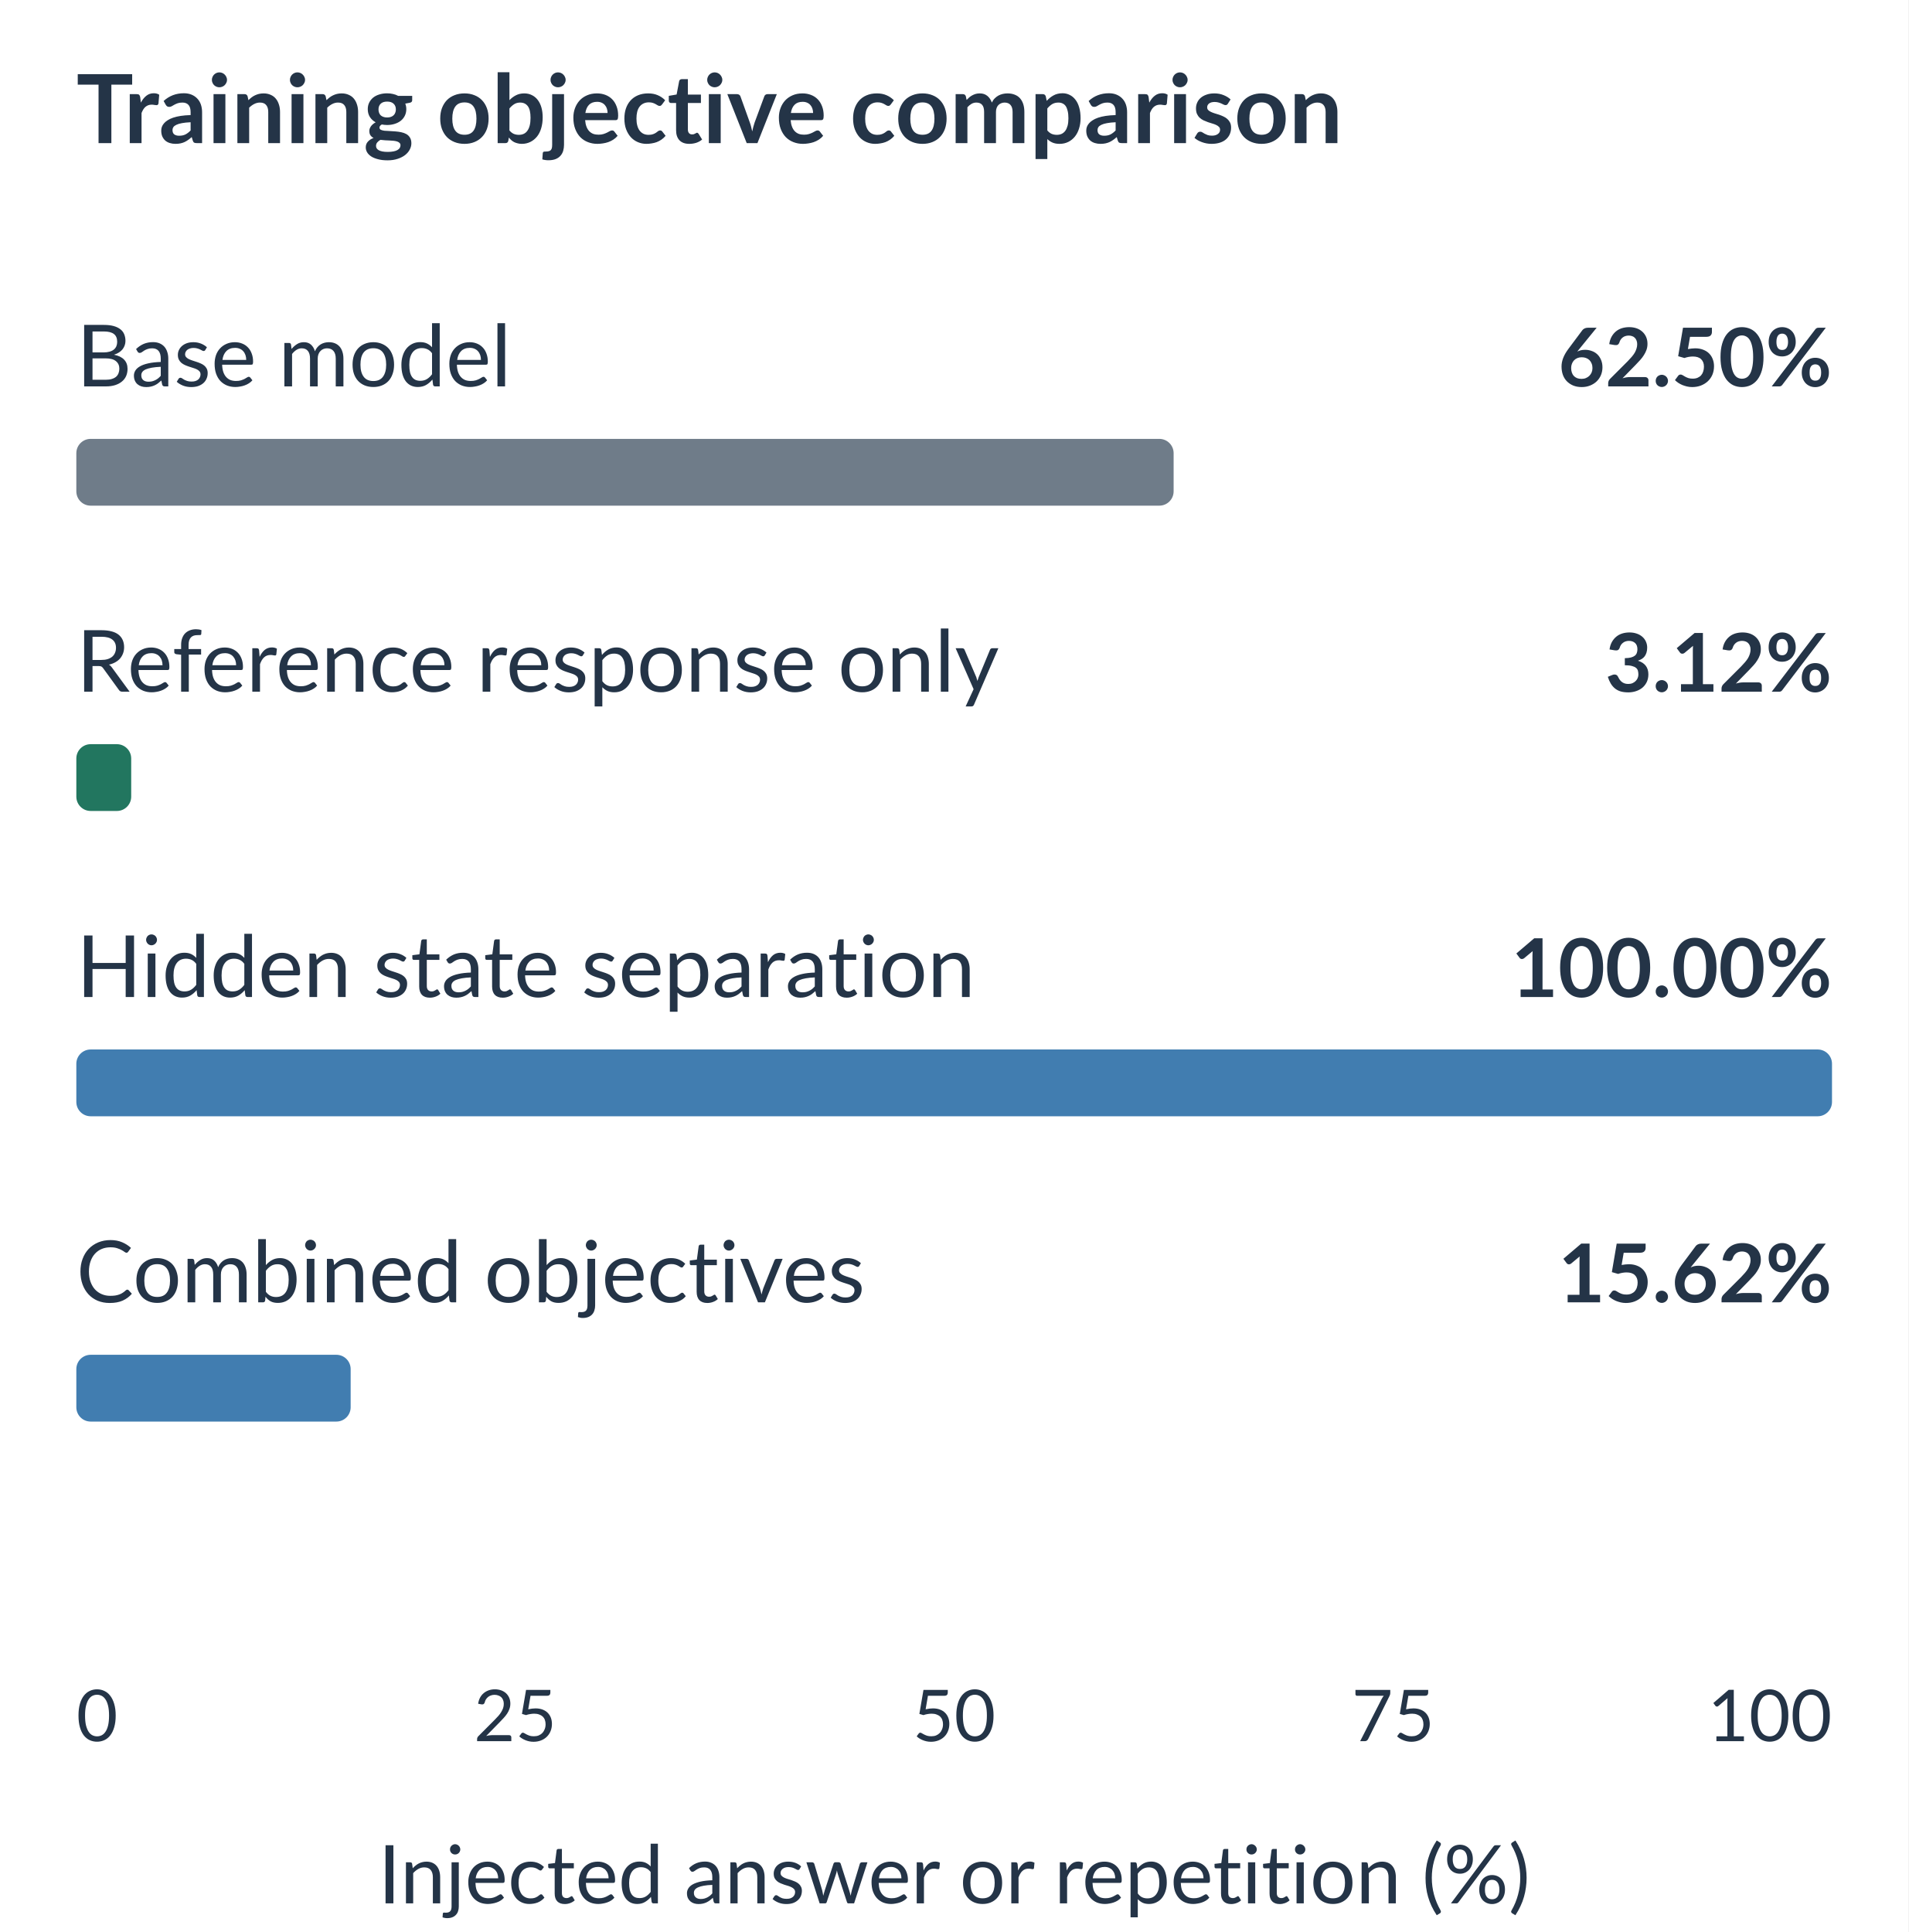
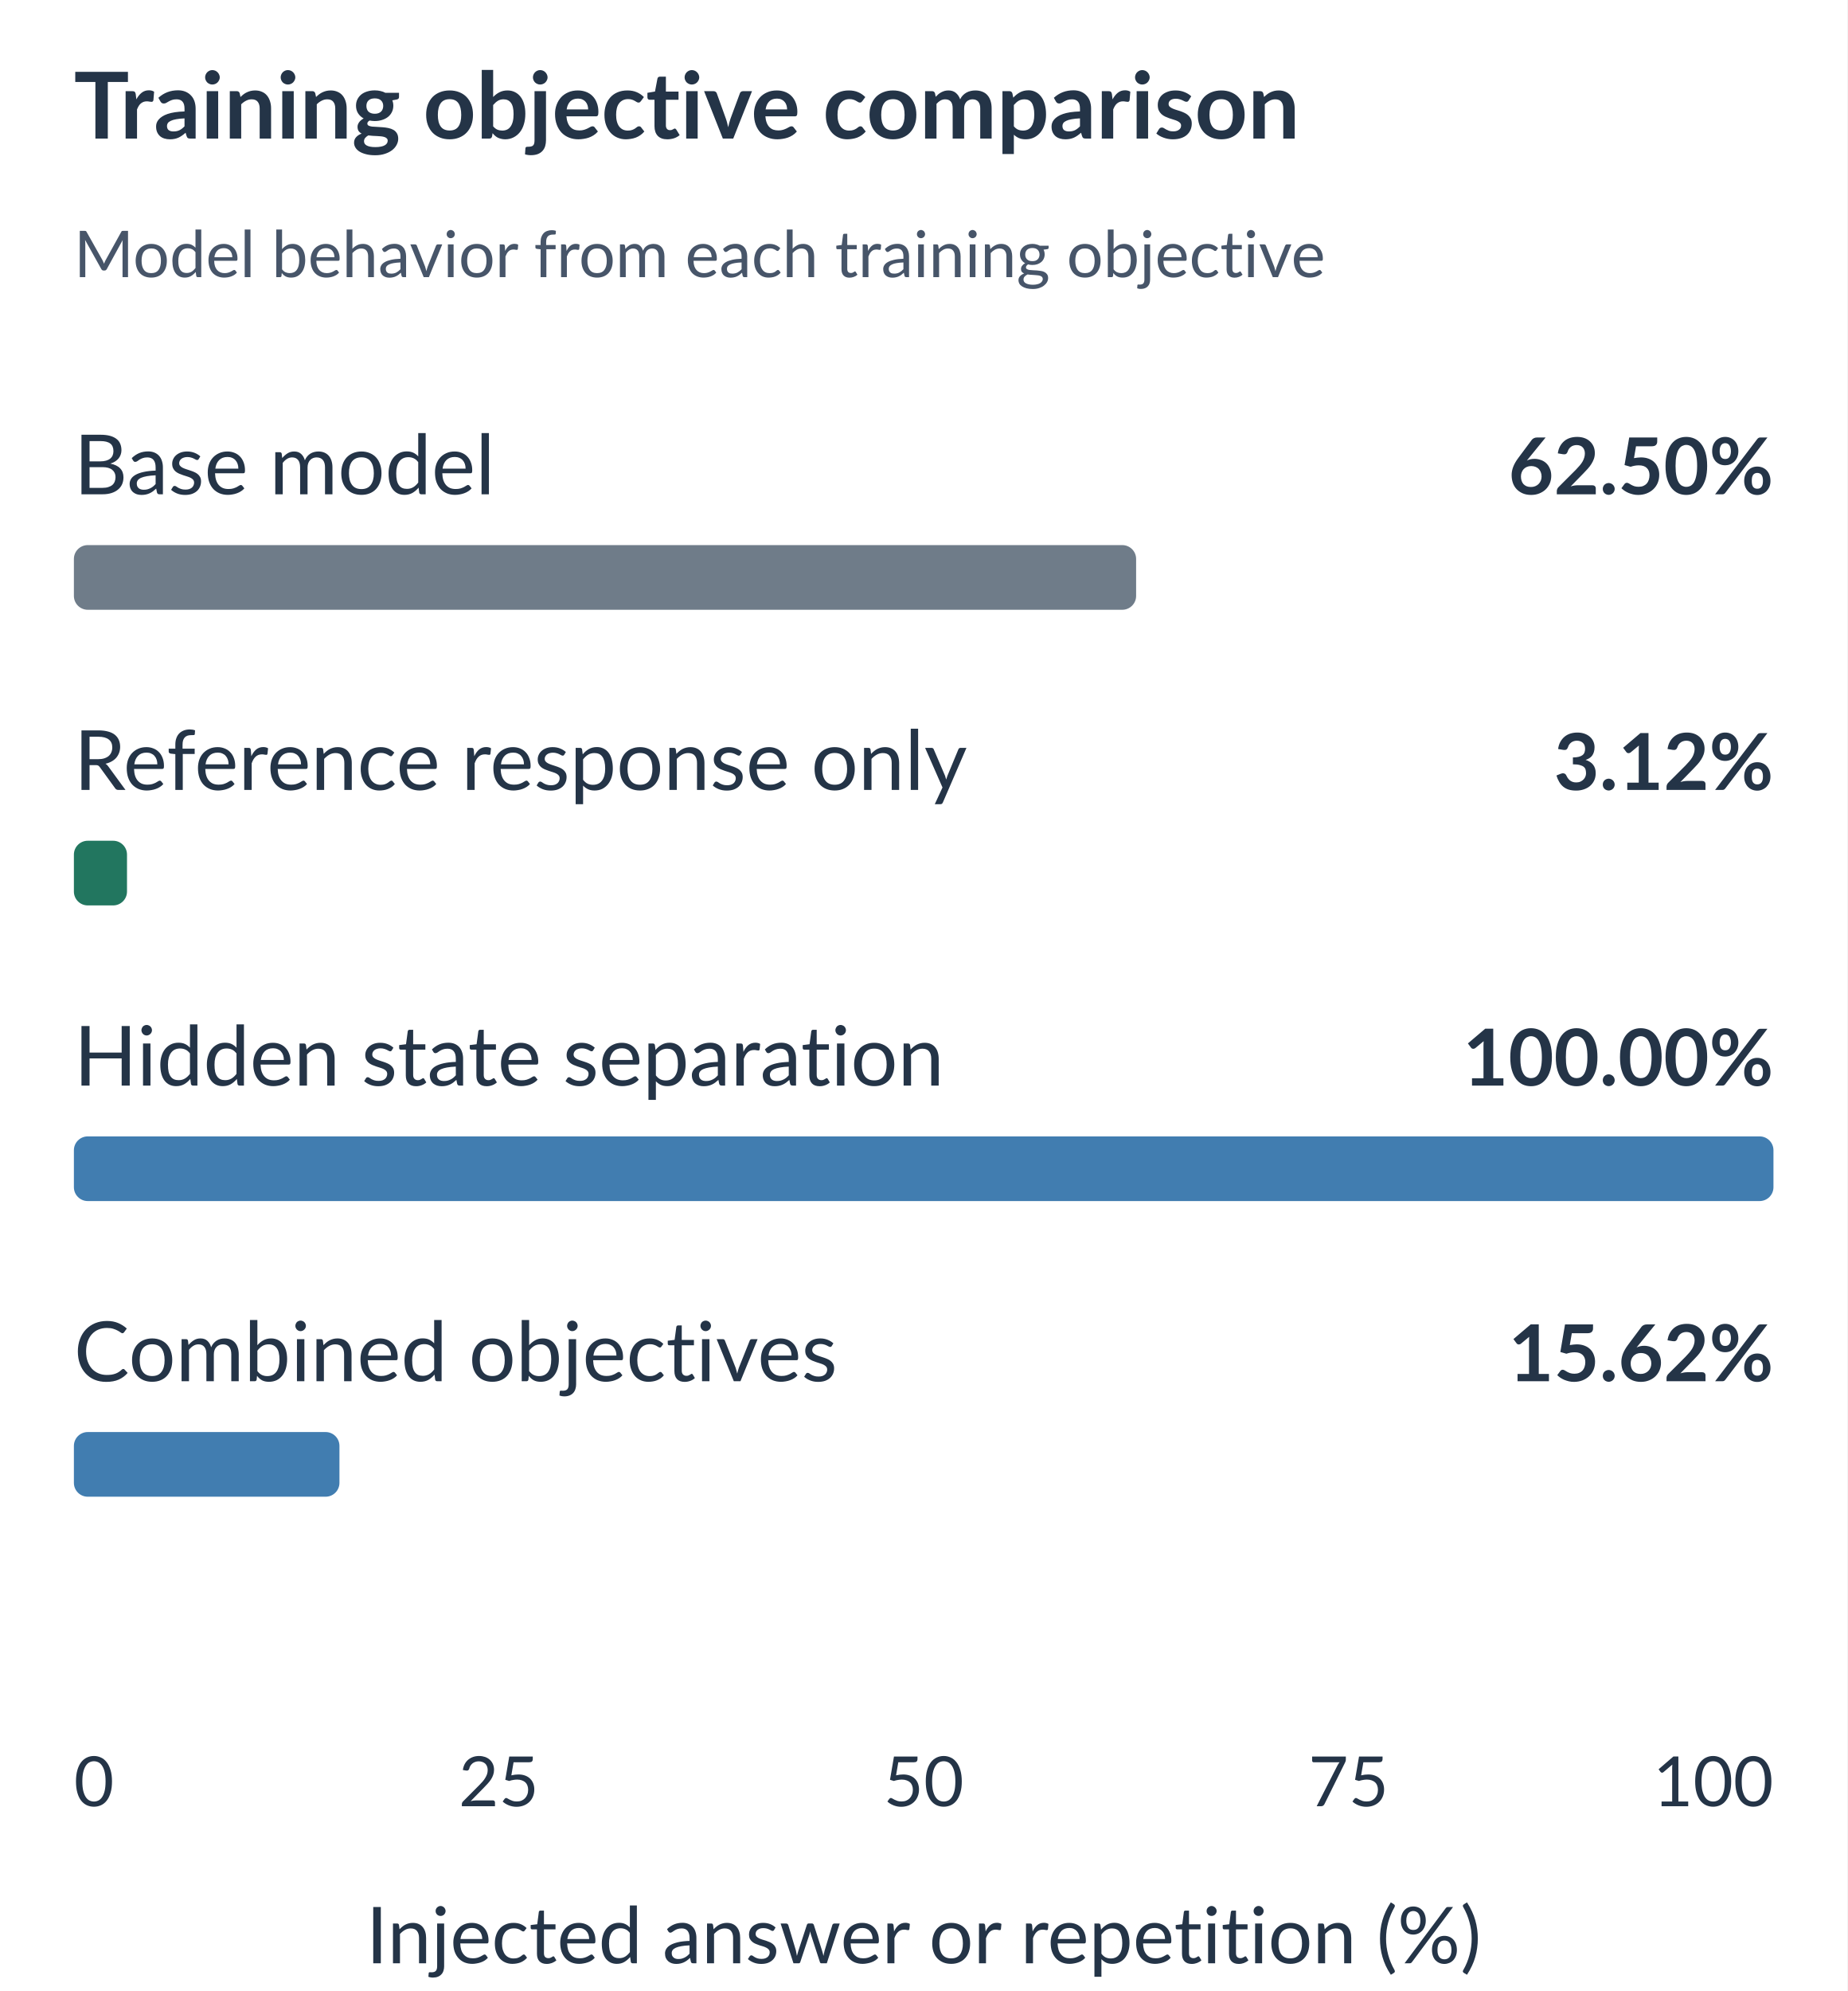
- <svg xmlns="http://www.w3.org/2000/svg" viewBox="0 0 400 405" role="img" aria-labelledby="title desc">
+ <svg xmlns="http://www.w3.org/2000/svg" viewBox="0 0 400 431" role="img" aria-labelledby="title desc">
  <rect width="100%" height="100%" fill="white" />
  <g font-family="Lato, Arial, sans-serif" fill="#243447">
    <text x="16" y="30" font-size="20" font-weight="700">Training objective comparison</text>
-     <text x="16.0" y="365" text-anchor="start" font-size="15">0</text>
-     <text x="108.0" y="365" text-anchor="middle" font-size="15">25</text>
-     <text x="200.0" y="365" text-anchor="middle" font-size="15">50</text>
-     <text x="292.0" y="365" text-anchor="middle" font-size="15">75</text>
-     <text x="384.0" y="365" text-anchor="end" font-size="15">100</text>
-     <text x="16" y="81" text-anchor="start" font-size="18">Base model</text>
-     <rect x="16" y="92" width="230.0" height="14" rx="3" fill="#6f7c89" />
-     <text x="384" y="81" text-anchor="end" font-size="17" font-weight="700">62.50%</text>
-     <text x="16" y="145" text-anchor="start" font-size="18">Reference response only</text>
-     <rect x="16" y="156" width="11.5" height="14" rx="3" fill="#22765f" />
-     <text x="384" y="145" text-anchor="end" font-size="17" font-weight="700">3.12%</text>
-     <text x="16" y="209" text-anchor="start" font-size="18">Hidden state separation</text>
-     <rect x="16" y="220" width="368.0" height="14" rx="3" fill="#417db0" />
-     <text x="384" y="209" text-anchor="end" font-size="17" font-weight="700">100.00%</text>
-     <text x="16" y="273" text-anchor="start" font-size="18">Combined objectives</text>
-     <rect x="16" y="284" width="57.5" height="14" rx="3" fill="#417db0" />
-     <text x="384" y="273" text-anchor="end" font-size="17" font-weight="700">15.62%</text>
-     <text x="200.0" y="399" text-anchor="middle" font-size="17">Injected answer or repetition (%)</text>
+     <text class="chart-subtitle" x="16" y="60" font-size="14" fill="#475569">Model behavior from each training objective</text>
+     <text x="16.0" y="391" text-anchor="start" font-size="15">0</text>
+     <text x="108.0" y="391" text-anchor="middle" font-size="15">25</text>
+     <text x="200.0" y="391" text-anchor="middle" font-size="15">50</text>
+     <text x="292.0" y="391" text-anchor="middle" font-size="15">75</text>
+     <text x="384.0" y="391" text-anchor="end" font-size="15">100</text>
+     <text x="16" y="107" text-anchor="start" font-size="18">Base model</text>
+     <rect x="16" y="118" width="230.0" height="14" rx="3" fill="#6f7c89" />
+     <text x="384" y="107" text-anchor="end" font-size="17" font-weight="700">62.50%</text>
+     <text x="16" y="171" text-anchor="start" font-size="18">Reference response only</text>
+     <rect x="16" y="182" width="11.5" height="14" rx="3" fill="#22765f" />
+     <text x="384" y="171" text-anchor="end" font-size="17" font-weight="700">3.12%</text>
+     <text x="16" y="235" text-anchor="start" font-size="18">Hidden state separation</text>
+     <rect x="16" y="246" width="368.0" height="14" rx="3" fill="#417db0" />
+     <text x="384" y="235" text-anchor="end" font-size="17" font-weight="700">100.00%</text>
+     <text x="16" y="299" text-anchor="start" font-size="18">Combined objectives</text>
+     <rect x="16" y="310" width="57.5" height="14" rx="3" fill="#417db0" />
+     <text x="384" y="299" text-anchor="end" font-size="17" font-weight="700">15.62%</text>
+     <text x="200.0" y="425" text-anchor="middle" font-size="17">Injected answer or repetition (%)</text>
  </g>
</svg>
